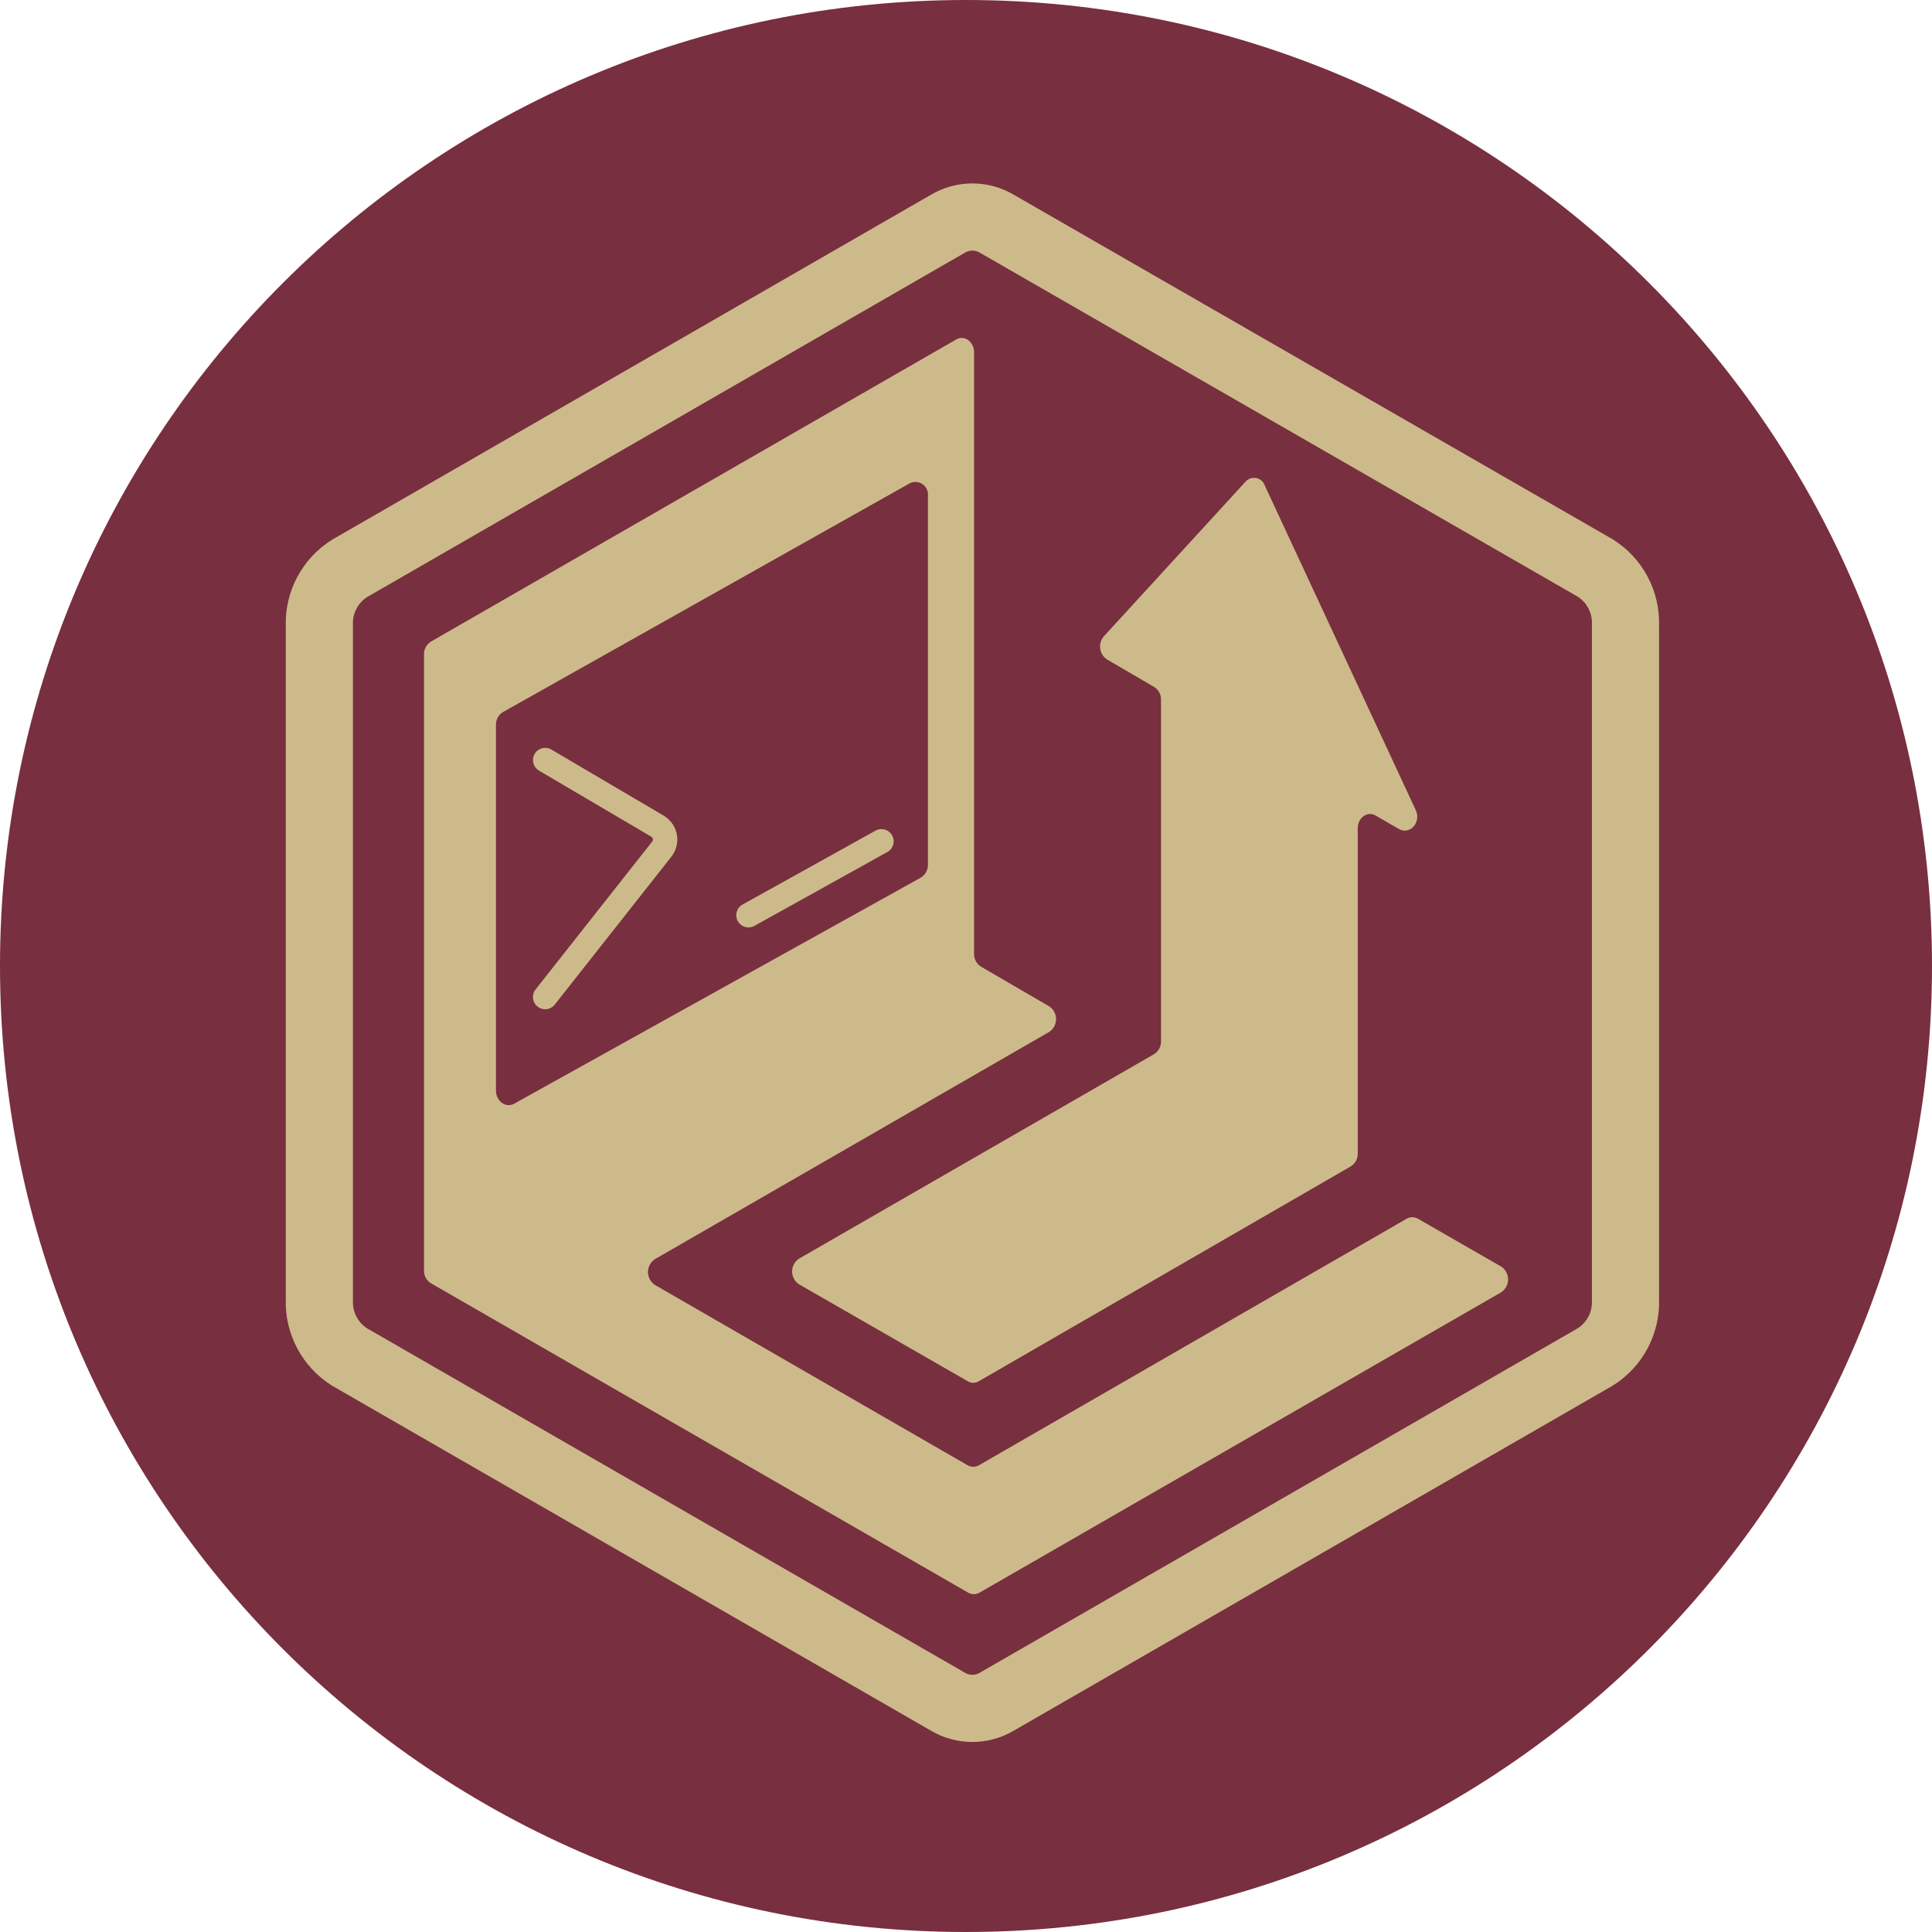
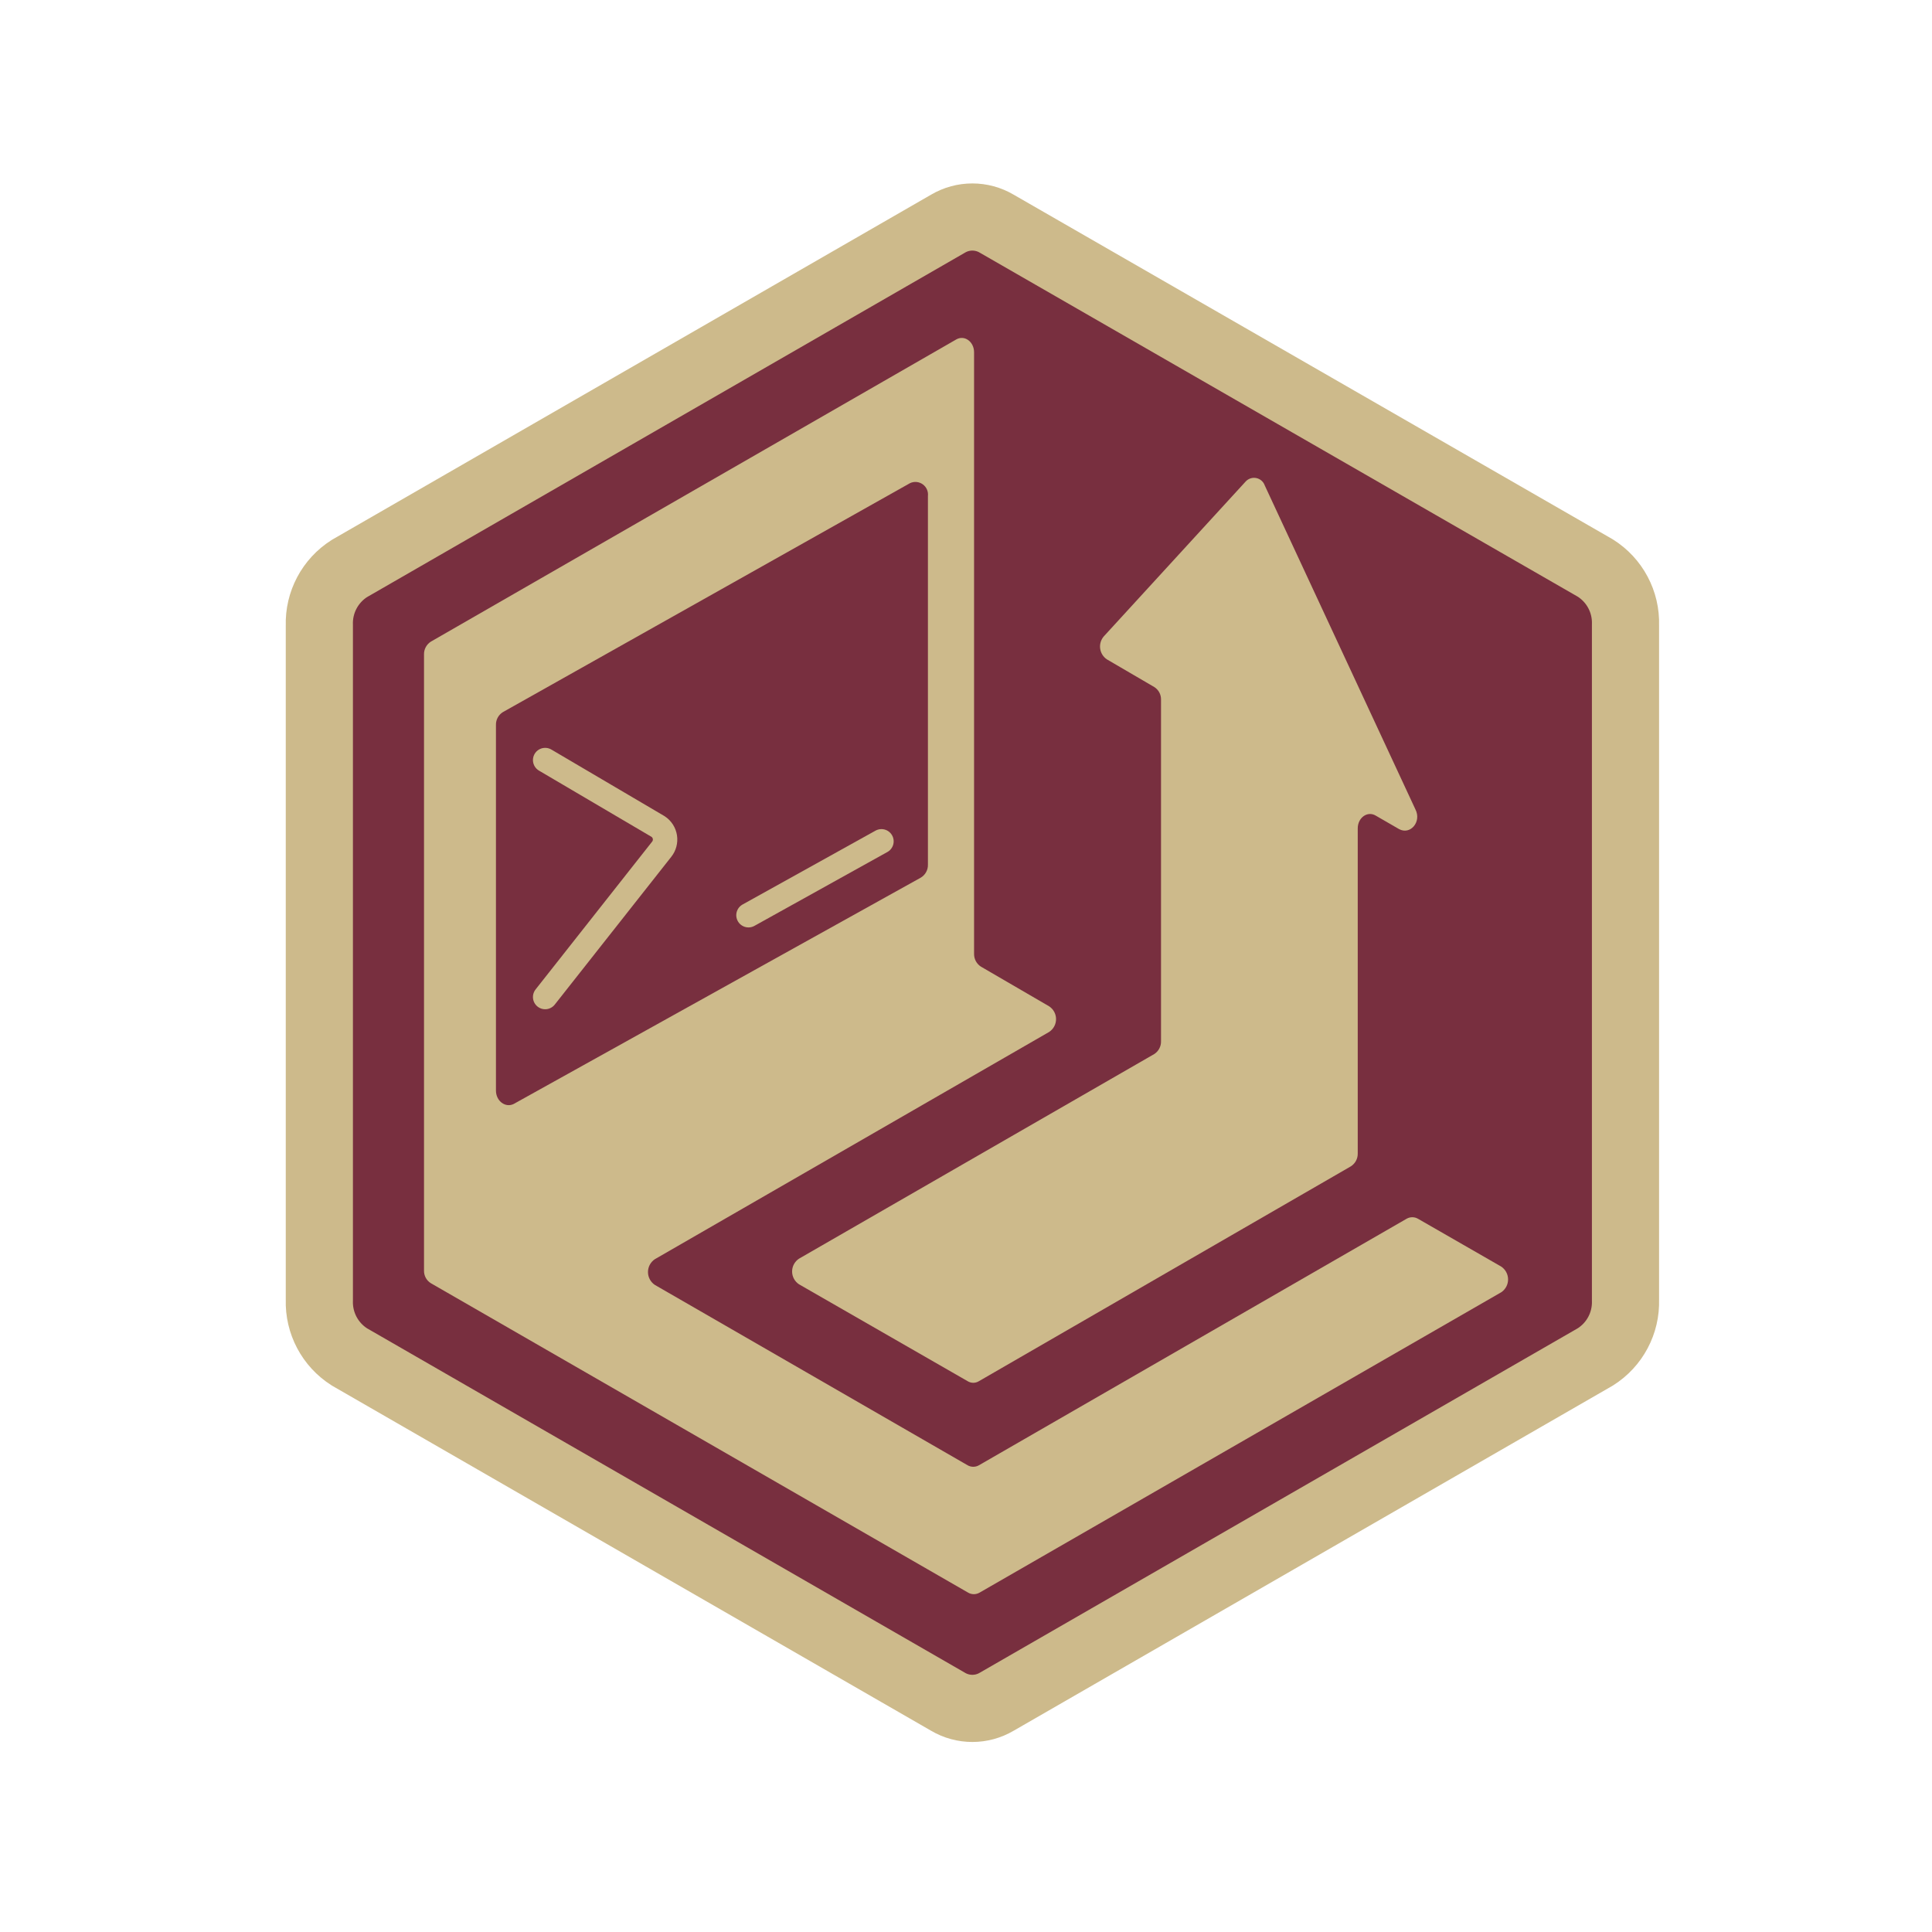
<svg xmlns="http://www.w3.org/2000/svg" viewBox="-25.14 -16.14 170 170" version="1.1" id="svg4" width="170" height="170" xml:space="preserve">
  <defs id="defs1">
    <style id="style1">
      .cls-1,.cls-3,.cls-4{fill:none;stroke:#0fbc2f;stroke-linecap:round;}.cls-1,.cls-3{stroke-linejoin:round;}.cls-1{stroke-width:5.91px;}.cls-2{fill:#0fbc2f;}.cls-3,.cls-4{stroke-width:2.15px;}.cls-4{stroke-miterlimit:10;}
    </style>
  </defs>
-   <circle cx="59.86" cy="68.86" r="85" id="circle1" style="fill:#782f3f;fill-opacity:1" />
+   <circle cx="59.86" cy="68.86" r="85" id="circle1" style="display:none;fill:#782f3f;fill-opacity:1" />
+   <path d="m 59.855,5.922 a 4.038,4.038 0 0 0 -2.053,0.561 L 7.279,35.586 a 5.468,5.468 0 0 0 -2.541,4.795 v 56.959 a 5.468,5.468 0 0 0 2.541,4.797 l 50.523,29.102 a 4.038,4.038 0 0 0 4.105,0 l 50.521,-29.102 a 5.458,5.458 0 0 0 2.553,-4.797 V 40.342 a 5.458,5.458 0 0 0 -2.553,-4.795 L 61.908,6.482 a 4.038,4.038 0 0 0 -2.053,-0.561 z" style="display:inline;fill:#782f3f;fill-opacity:1;stroke:#782f3f;stroke-opacity:1" id="path6" />
  <g id="g4" style="display:inline">
    <path class="cls-1" d="M 58.28,3.54 5.61,33.88 a 5.7,5.7 0 0 0 -2.65,5 v 59.38 a 5.7,5.7 0 0 0 2.65,5 l 52.67,30.34 a 4.21,4.21 0 0 0 4.28,0 l 52.67,-30.34 a 5.69,5.69 0 0 0 2.66,-5 V 38.84 a 5.69,5.69 0 0 0 -2.66,-5 L 62.56,3.54 a 4.21,4.21 0 0 0 -4.28,0 z" id="path1" style="display:inline;stroke:#cdba8b;stroke-opacity:1" />
    <g id="g5">
      <path class="cls-2" d="m 72.26,41.88 4.16,2.43 a 1.27,1.27 0 0 1 0.6,1.12 v 30.05 a 1.3,1.3 0 0 1 -0.6,1.13 l -31.25,18 a 1.35,1.35 0 0 0 0,2.26 L 60,105.39 a 0.94,0.94 0 0 0 1,0 l 32.72,-18.9 a 1.31,1.31 0 0 0 0.61,-1.13 V 56.75 c 0,-0.94 0.85,-1.55 1.57,-1.13 l 2.06,1.19 c 1,0.55 2,-0.64 1.45,-1.72 L 86.15,26.58 A 1,1 0 0 0 84.44,26.26 L 72,39.84 a 1.36,1.36 0 0 0 0.26,2.04 z" id="path2" style="display:inline;fill:#cdba8b;fill-opacity:1" />
      <path class="cls-3" d="m 22.83,50.74 9.94,5.85 a 1.37,1.37 0 0 1 0.31,2 l -10.25,13" id="path3" style="display:inline;stroke:#cdba8b;stroke-opacity:1" />
      <line class="cls-4" x1="40.72" y1="64.39" x2="52.42" y2="57.89" id="line3" style="display:inline;stroke:#cdba8b;stroke-opacity:1" />
      <path class="cls-2" d="m 106.94,95.3 -7.31,-4.2 a 1,1 0 0 0 -1,0 L 61,112.79 a 1,1 0 0 1 -1,0 L 32.48,96.92 a 1.36,1.36 0 0 1 0,-2.26 l 34.7,-20 a 1.35,1.35 0 0 0 0,-2.25 l -6,-3.49 A 1.31,1.31 0 0 1 60.57,67.79 V 14.86 c 0,-0.94 -0.85,-1.55 -1.57,-1.13 L 12.77,40.32 a 1.3,1.3 0 0 0 -0.6,1.13 v 54.2 a 1.27,1.27 0 0 0 0.6,1.12 L 60.05,124 a 1,1 0 0 0 1,0 L 106.97,97.56 A 1.36,1.36 0 0 0 106.94,95.3 Z M 18.5,79.82 V 47.65 a 1.29,1.29 0 0 1 0.61,-1.13 L 54.94,26.37 a 1.11,1.11 0 0 1 1.57,1.13 v 32.44 a 1.29,1.29 0 0 1 -0.62,1.14 L 20.06,81 C 19.34,81.36 18.5,80.75 18.5,79.82 Z" id="path4" style="display:inline;fill:#cdba8b;fill-opacity:1" />
    </g>
  </g>
</svg>
